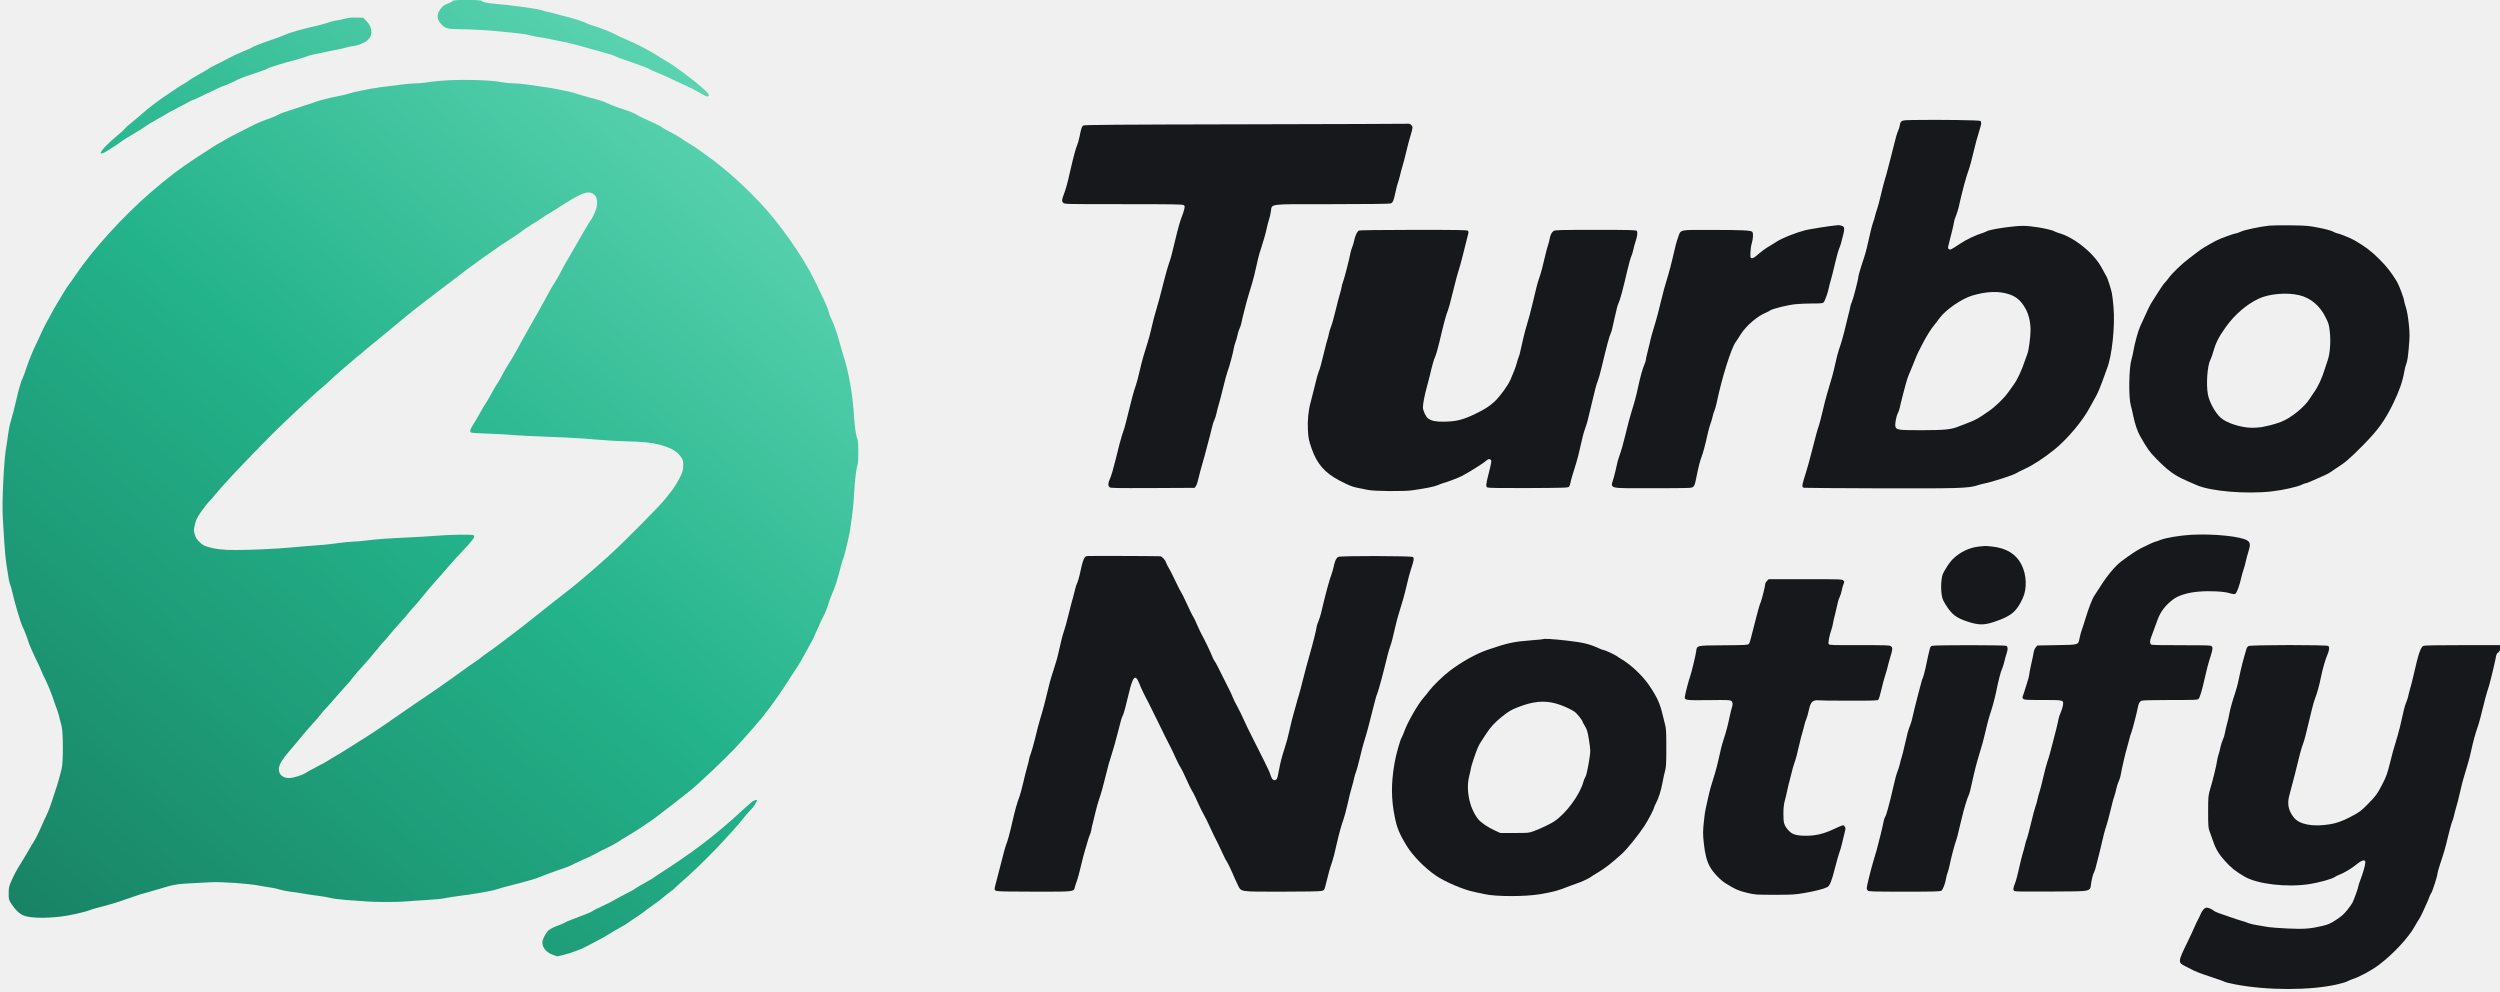
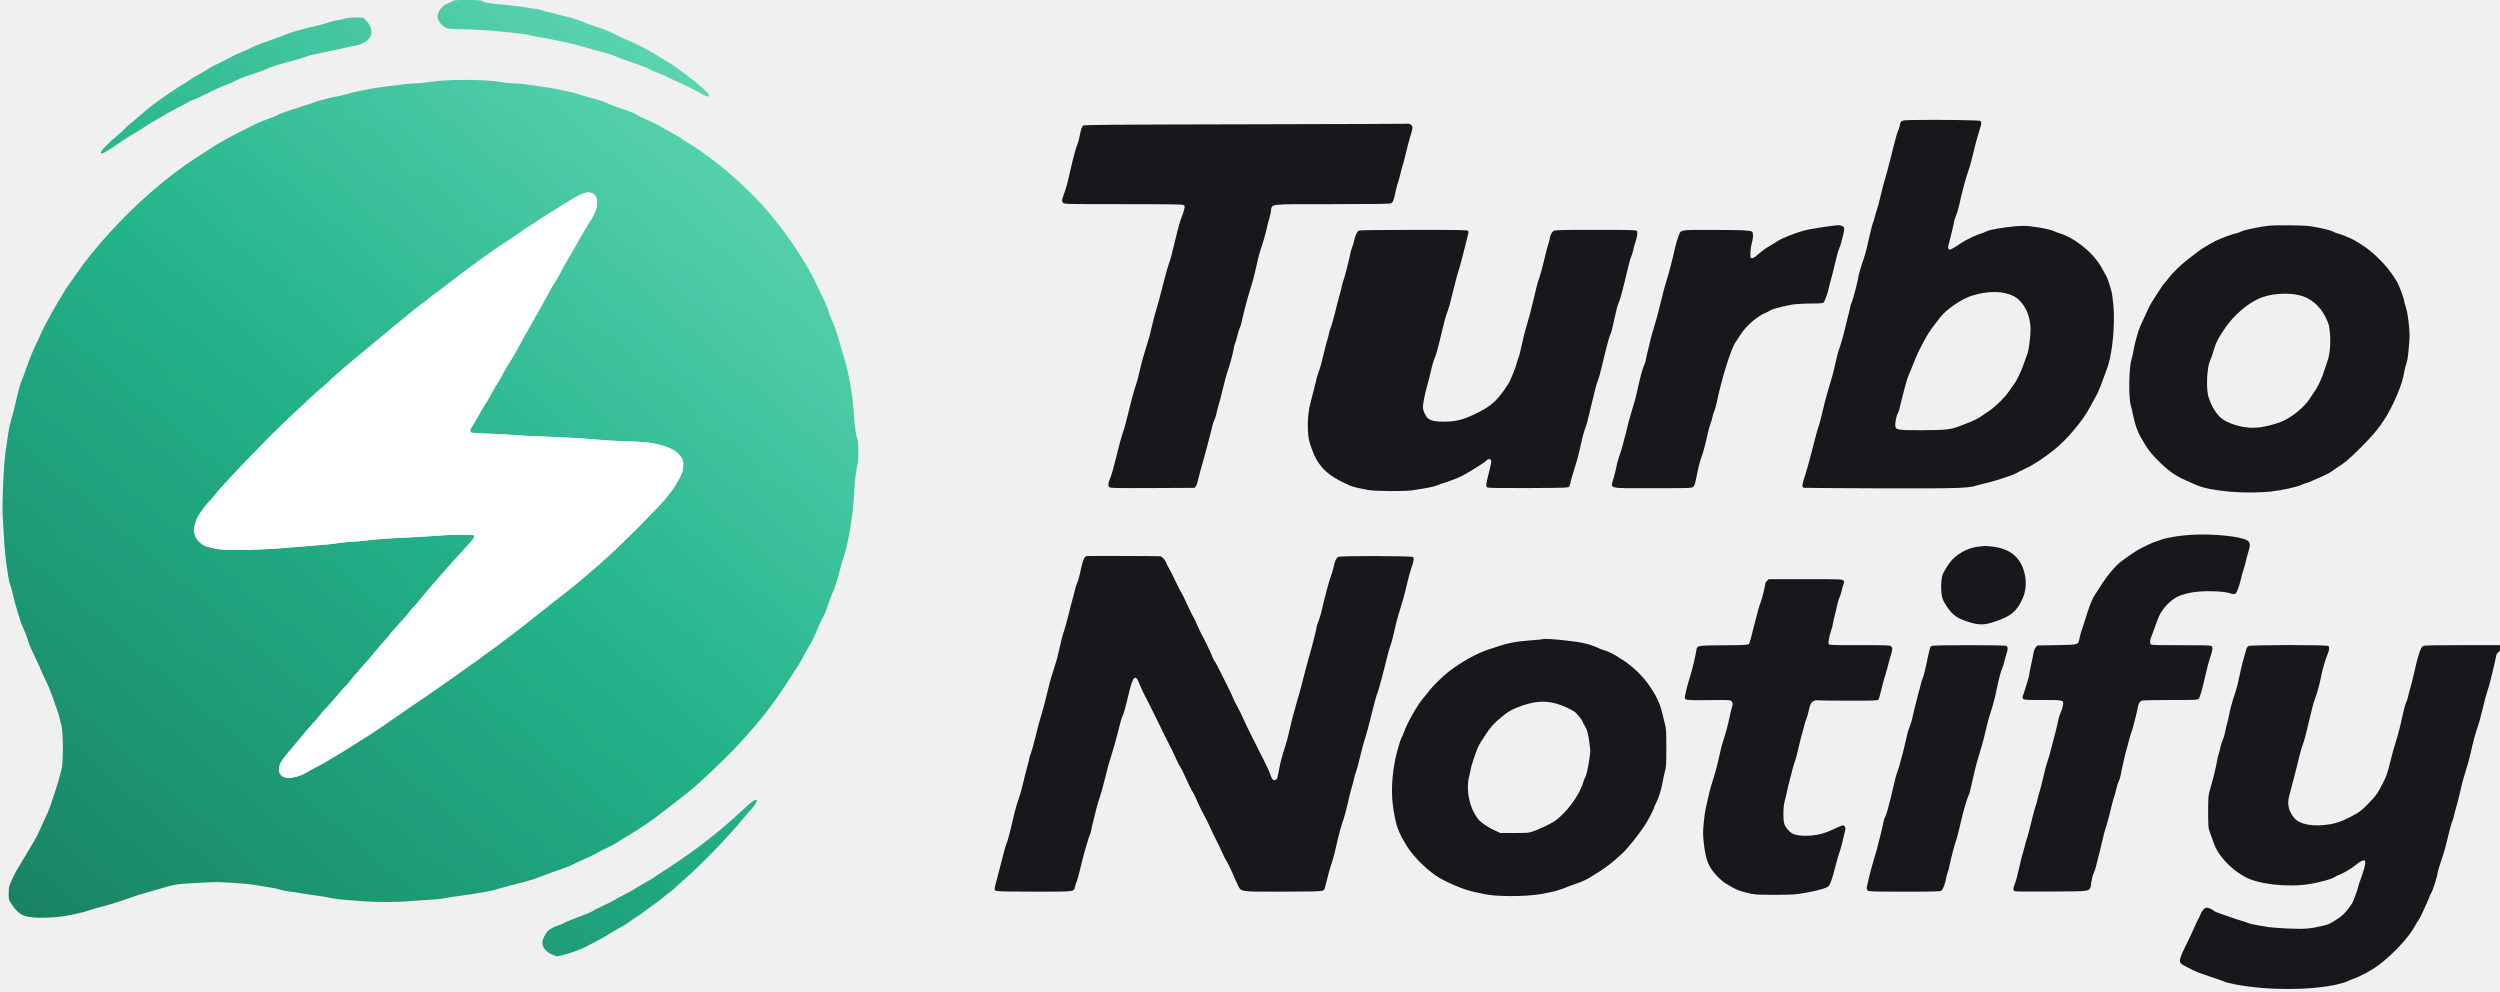
<svg xmlns="http://www.w3.org/2000/svg" viewBox="0 0 600 238" role="img" aria-label="Turbo Notify">
  <svg x="0" y="0" width="206" height="238" viewBox="0 0 1236 1428">
    <defs>
      <linearGradient id="ig" x1="12360" y1="14280" x2="0" y2="0" gradientUnits="userSpaceOnUse">
        <stop offset="0%" stop-color="#6edebe" />
        <stop offset="50%" stop-color="#23b38a" />
        <stop offset="100%" stop-color="#177d60" />
      </linearGradient>
    </defs>
    <g transform="translate(0,1428) scale(0.1,-0.1)" fill="url(#ig)" stroke="none">
      <path d="M6517 14266 c-3 -8 -34 -25 -68 -37 -49 -18 -69 -32 -100 -71 -64 -81 -64 -150 0 -221 58 -65 95 -76 246 -77 180 -1 454 -16 615 -34 74 -8 187 -20 250 -26 63 -6 144 -19 180 -30 36 -10 102 -24 147 -29 46 -6 109 -17 140 -25 32 -8 109 -24 172 -36 63 -11 142 -28 175 -39 34 -10 88 -25 121 -34 33 -9 101 -27 150 -42 50 -14 132 -37 182 -50 51 -13 106 -31 122 -40 39 -20 133 -55 315 -116 82 -28 160 -58 174 -67 25 -16 87 -44 187 -84 28 -11 100 -44 160 -73 61 -29 147 -69 192 -89 45 -19 115 -54 155 -77 149 -86 164 -92 175 -63 10 26 -124 146 -365 326 -119 89 -184 133 -222 153 -19 10 -66 39 -105 64 -126 84 -347 201 -495 261 -41 17 -88 38 -105 47 -103 58 -265 123 -394 159 -30 9 -63 22 -75 29 -29 19 -225 83 -311 101 -38 8 -97 23 -130 34 -33 10 -80 22 -105 26 -25 3 -67 15 -93 25 -55 22 -456 77 -677 94 -107 8 -176 23 -191 41 -17 21 -414 21 -422 0z" />
      <path d="M4962 14010 c-41 -11 -97 -22 -125 -26 -29 -4 -74 -15 -102 -26 -27 -10 -86 -27 -130 -38 -291 -68 -431 -108 -512 -145 -29 -14 -112 -44 -185 -69 -138 -46 -274 -100 -293 -116 -6 -5 -60 -29 -121 -53 -60 -24 -146 -65 -192 -90 -46 -25 -126 -67 -180 -92 -53 -25 -103 -52 -112 -60 -8 -7 -69 -43 -135 -80 -66 -37 -136 -79 -155 -94 -20 -16 -53 -38 -75 -49 -38 -20 -113 -69 -291 -191 -96 -66 -231 -170 -299 -231 -27 -25 -93 -80 -146 -123 -53 -42 -104 -88 -112 -101 -9 -13 -58 -57 -109 -99 -119 -96 -238 -220 -238 -248 0 -18 37 -8 86 24 143 91 209 134 239 158 19 14 84 55 145 90 62 35 137 83 168 105 32 23 109 70 172 105 63 34 122 68 130 75 8 6 83 47 165 90 83 42 164 86 180 96 17 10 36 18 44 18 8 0 94 40 190 88 97 49 223 106 281 127 58 21 116 47 130 56 30 20 138 64 235 95 147 48 218 74 230 84 14 12 164 60 295 96 188 50 259 71 291 87 19 8 139 36 268 61 128 25 257 53 285 61 28 9 82 20 120 25 81 12 177 59 211 105 55 71 41 169 -35 249 l-49 51 -98 2 c-72 2 -117 -2 -171 -17z" />
      <path d="M6315 13114 c-71 -7 -160 -18 -197 -24 -37 -5 -95 -10 -130 -10 -60 0 -244 -20 -503 -55 -150 -20 -404 -71 -470 -95 -27 -9 -81 -23 -120 -29 -95 -16 -340 -78 -368 -93 -12 -6 -49 -19 -82 -29 -33 -9 -85 -26 -115 -37 -30 -11 -109 -37 -175 -57 -66 -21 -131 -45 -145 -55 -14 -9 -52 -26 -85 -39 -33 -12 -94 -35 -135 -50 -41 -16 -100 -41 -131 -57 -31 -16 -133 -67 -225 -114 -93 -47 -183 -94 -199 -106 -17 -12 -46 -29 -65 -38 -30 -14 -132 -78 -347 -219 -226 -147 -411 -288 -648 -493 -398 -343 -838 -827 -1079 -1184 -35 -52 -78 -113 -95 -134 -18 -22 -54 -78 -82 -125 -28 -47 -68 -115 -91 -151 -37 -59 -59 -100 -175 -315 -20 -38 -47 -92 -59 -120 -11 -27 -50 -111 -86 -185 -36 -74 -89 -205 -118 -290 -28 -85 -57 -164 -64 -175 -16 -24 -62 -180 -86 -290 -29 -129 -61 -255 -86 -335 -13 -41 -30 -129 -39 -195 -8 -66 -20 -142 -25 -170 -33 -166 -64 -802 -50 -1015 5 -85 15 -243 21 -350 6 -107 21 -262 34 -345 13 -82 27 -170 31 -195 3 -25 13 -61 21 -80 8 -19 23 -71 32 -115 35 -155 117 -429 146 -490 26 -52 64 -150 94 -245 10 -30 52 -125 93 -210 42 -85 79 -166 83 -180 4 -14 34 -78 66 -142 31 -65 74 -168 95 -230 20 -62 45 -133 55 -158 19 -45 44 -131 76 -265 24 -103 25 -521 0 -620 -25 -101 -62 -232 -85 -295 -11 -30 -34 -102 -52 -160 -18 -58 -46 -134 -62 -170 -17 -36 -41 -87 -54 -115 -12 -27 -42 -93 -65 -145 -23 -52 -50 -106 -59 -120 -10 -14 -35 -56 -57 -95 -54 -94 -117 -199 -155 -260 -60 -97 -97 -165 -135 -252 -35 -81 -38 -96 -38 -178 0 -90 0 -91 44 -158 51 -78 107 -132 166 -158 89 -39 293 -46 540 -18 109 12 341 63 412 91 29 11 76 26 105 33 98 24 273 74 328 93 30 11 78 27 105 37 154 54 228 78 300 96 44 11 114 31 155 44 210 65 262 75 456 85 104 5 241 13 304 16 145 8 526 -19 675 -46 61 -12 144 -25 185 -31 41 -5 100 -18 130 -29 30 -10 98 -24 150 -30 52 -6 142 -19 200 -30 58 -10 150 -24 205 -30 55 -6 134 -20 176 -31 42 -10 145 -23 230 -29 85 -5 208 -15 274 -20 137 -12 479 -11 605 1 47 5 171 13 275 19 105 6 218 17 253 25 35 8 136 24 225 35 194 24 483 74 517 90 24 10 143 43 280 77 124 30 275 74 325 94 61 25 190 73 265 99 144 49 206 72 234 89 17 10 69 35 116 55 106 46 227 105 260 126 14 9 68 36 120 60 52 24 122 62 155 84 33 23 99 63 147 91 78 45 170 104 313 202 28 18 79 56 115 84 36 27 116 89 179 137 62 48 147 114 188 147 41 33 94 75 117 93 112 90 473 432 617 584 196 208 395 439 479 553 23 33 69 94 100 135 51 67 210 307 343 515 26 41 73 124 104 183 31 59 64 118 73 132 19 27 55 104 114 240 20 47 44 99 53 115 38 71 53 106 87 206 19 59 44 126 55 150 50 113 76 194 135 425 13 50 28 99 34 110 17 33 80 303 96 414 38 264 48 356 56 520 9 171 32 357 51 406 12 34 12 330 -1 354 -21 39 -42 171 -51 324 -18 323 -80 668 -163 916 -8 25 -32 106 -52 180 -37 136 -76 244 -120 334 -13 28 -24 56 -24 64 0 7 -12 44 -26 80 -24 62 -54 126 -193 412 -154 317 -501 811 -770 1095 -252 266 -506 493 -744 664 -34 25 -93 67 -132 96 -38 28 -104 70 -145 95 -41 24 -84 51 -95 60 -28 23 -129 82 -205 120 -36 18 -80 44 -97 57 -31 22 -111 62 -263 129 -36 15 -78 37 -95 49 -34 23 -117 57 -225 90 -76 24 -194 71 -246 98 -16 8 -101 34 -189 56 -88 23 -182 51 -210 61 -27 11 -88 27 -135 36 -47 8 -110 22 -141 29 -31 8 -123 24 -205 34 -82 11 -194 27 -249 36 -55 8 -138 15 -185 15 -47 0 -116 7 -155 15 -164 36 -662 46 -920 19z m2216 -1619 c66 -35 85 -117 53 -225 -15 -52 -64 -149 -90 -180 -7 -8 -38 -60 -70 -115 -31 -55 -72 -125 -90 -155 -18 -30 -58 -100 -89 -155 -31 -55 -72 -125 -90 -155 -19 -30 -53 -92 -75 -137 -22 -45 -60 -113 -85 -150 -25 -37 -71 -115 -101 -173 -47 -90 -177 -321 -277 -496 -31 -52 -105 -187 -194 -349 -31 -55 -72 -125 -93 -155 -21 -30 -63 -104 -95 -165 -32 -60 -65 -119 -75 -130 -10 -11 -48 -76 -85 -145 -37 -69 -76 -134 -85 -145 -9 -11 -44 -69 -77 -130 -33 -60 -79 -139 -102 -174 -43 -67 -49 -92 -28 -109 6 -5 111 -13 232 -16 121 -4 272 -12 335 -17 121 -11 318 -21 770 -38 151 -6 363 -20 470 -31 107 -10 294 -22 415 -25 272 -7 372 -17 499 -50 127 -34 223 -82 271 -137 60 -70 68 -92 63 -177 -5 -67 -11 -87 -58 -176 -28 -55 -70 -122 -91 -150 -22 -27 -65 -84 -97 -125 -76 -100 -592 -622 -815 -824 -231 -210 -503 -441 -636 -541 -63 -48 -222 -172 -322 -253 -245 -196 -335 -266 -464 -363 -82 -62 -177 -133 -210 -158 -33 -25 -89 -66 -125 -90 -36 -24 -76 -54 -90 -67 -14 -12 -61 -47 -105 -76 -44 -29 -114 -78 -155 -109 -41 -30 -85 -61 -96 -69 -12 -8 -50 -35 -84 -60 -105 -75 -280 -197 -360 -250 -41 -27 -111 -75 -155 -105 -44 -30 -108 -74 -142 -98 -34 -23 -92 -64 -130 -90 -203 -143 -446 -303 -536 -356 -23 -13 -91 -56 -152 -96 -60 -39 -141 -89 -180 -110 -38 -21 -83 -49 -100 -61 -16 -12 -93 -54 -170 -94 -77 -40 -152 -81 -167 -92 -43 -30 -179 -72 -233 -72 -139 0 -191 112 -111 241 20 33 62 89 94 125 54 62 93 109 233 278 34 41 89 104 123 140 34 36 81 90 103 120 22 30 53 66 68 80 15 14 92 100 171 192 79 92 148 170 154 173 6 4 28 30 50 59 21 30 69 87 107 129 102 112 231 262 294 341 31 39 66 80 79 91 12 11 45 49 73 85 28 36 94 112 147 170 53 58 113 128 135 155 21 28 60 73 86 100 25 28 66 75 90 106 52 66 170 205 254 297 33 37 93 105 132 152 39 47 139 157 223 245 145 154 174 195 152 217 -14 14 -337 11 -542 -7 -96 -8 -283 -19 -415 -25 -281 -12 -445 -24 -608 -45 -66 -8 -147 -15 -180 -15 -34 0 -123 -9 -197 -19 -74 -11 -173 -22 -220 -26 -167 -12 -337 -26 -490 -40 -206 -19 -565 -35 -772 -35 -188 0 -289 11 -398 43 -62 18 -84 30 -127 72 -41 40 -55 62 -68 109 -17 57 -17 63 1 140 15 66 29 97 82 176 35 52 87 120 116 150 29 30 74 82 101 115 142 179 795 856 1075 1115 74 69 187 174 250 234 63 60 156 143 205 184 50 41 101 87 115 102 34 38 348 308 529 455 82 66 193 158 248 205 55 47 153 128 218 180 65 52 148 120 184 151 36 30 145 114 241 187 96 72 222 168 280 213 381 294 686 512 955 684 52 34 105 70 117 81 13 12 73 52 133 89 61 37 119 75 130 85 11 9 54 36 95 60 41 25 107 65 145 90 334 215 427 255 506 215z" />
      <path d="M10840 2743 c-14 -10 -59 -49 -101 -87 -99 -93 -296 -268 -334 -297 -16 -13 -70 -57 -120 -99 -175 -146 -462 -352 -725 -520 -65 -41 -126 -82 -137 -91 -10 -9 -49 -33 -88 -54 -92 -50 -186 -106 -205 -122 -9 -7 -61 -35 -115 -62 -55 -28 -131 -69 -170 -92 -38 -23 -119 -63 -180 -91 -60 -27 -117 -55 -125 -63 -8 -7 -40 -23 -70 -35 -69 -28 -222 -87 -275 -107 -22 -8 -53 -23 -70 -33 -16 -9 -54 -25 -83 -35 -62 -20 -133 -58 -154 -82 -42 -50 -78 -125 -78 -164 0 -76 58 -144 154 -180 l59 -21 89 21 c112 28 255 80 334 123 34 18 107 57 163 86 56 29 134 73 174 99 39 26 106 65 147 86 41 21 98 56 125 77 28 21 82 58 120 82 39 25 89 60 112 79 23 19 84 63 135 99 50 36 110 81 132 101 23 20 67 54 98 77 31 23 59 46 63 52 3 5 50 48 103 94 285 247 673 648 893 921 33 40 79 93 103 117 36 36 86 113 86 133 0 11 -36 3 -60 -12z" />
+     </g>
+     <g transform="translate(0,1428) scale(0.1,-0.1)" fill="#ffffff" stroke="none">
+       <path d="M8531 11495 c66 -35 85 -117 53 -225 -15 -52 -64 -149 -90 -180 -7 -8 -38 -60 -70 -115 -31 -55 -72 -125 -90 -155 -18 -30 -58 -100 -89 -155 -31 -55 -72 -125 -90 -155 -19 -30 -53 -92 -75 -137 -22 -45 -60 -113 -85 -150 -25 -37 -71 -115 -101 -173 -47 -90 -177 -321 -277 -496 -31 -52 -105 -187 -194 -349 -31 -55 -72 -125 -93 -155 -21 -30 -63 -104 -95 -165 -32 -60 -65 -119 -75 -130 -10 -11 -48 -76 -85 -145 -37 -69 -76 -134 -85 -145 -9 -11 -44 -69 -77 -130 -33 -60 -79 -139 -102 -174 -43 -67 -49 -92 -28 -109 6 -5 111 -13 232 -16 121 -4 272 -12 335 -17 121 -11 318 -21 770 -38 151 -6 363 -20 470 -31 107 -10 294 -22 415 -25 272 -7 372 -17 499 -50 127 -34 223 -82 271 -137 60 -70 68 -92 63 -177 -5 -67 -11 -87 -58 -176 -28 -55 -70 -122 -91 -150 -22 -27 -65 -84 -97 -125 -76 -100 -592 -622 -815 -824 -231 -210 -503 -441 -636 -541 -63 -48 -222 -172 -322 -253 -245 -196 -335 -266 -464 -363 -82 -62 -177 -133 -210 -158 -33 -25 -89 -66 -125 -90 -36 -24 -76 -54 -90 -67 -14 -12 -61 -47 -105 -76 -44 -29 -114 -78 -155 -109 -41 -30 -85 -61 -96 -69 -12 -8 -50 -35 -84 -60 -105 -75 -280 -197 -360 -250 -41 -27 -111 -75 -155 -105 -44 -30 -108 -74 -142 -98 -34 -23 -92 -64 -130 -90 -203 -143 -446 -303 -536 -356 -23 -13 -91 -56 -152 -96 -60 -39 -141 -89 -180 -110 -38 -21 -83 -49 -100 -61 -16 -12 -93 -54 -170 -94 -77 -40 -152 -81 -167 -92 -43 -30 -179 -72 -233 -72 -139 0 -191 112 -111 241 20 33 62 89 94 125 54 62 93 109 233 278 34 41 89 104 123 140 34 36 81 90 103 120 22 30 53 66 68 80 15 14 92 100 171 192 79 92 148 170 154 173 6 4 28 30 50 59 21 30 69 87 107 129 102 112 231 262 294 341 31 39 66 80 79 91 12 11 45 49 73 85 28 36 94 112 147 170 53 58 113 128 135 155 21 28 60 73 86 100 25 28 66 75 90 106 52 66 170 205 254 297 33 37 93 105 132 152 39 47 139 157 223 245 145 154 174 195 152 217 -14 14 -337 11 -542 -7 -96 -8 -283 -19 -415 -25 -281 -12 -445 -24 -608 -45 -66 -8 -147 -15 -180 -15 -34 0 -123 -9 -197 -19 -74 -11 -173 -22 -220 -26 -167 -12 -337 -26 -490 -40 -206 -19 -565 -35 -772 -35 -188 0 -289 11 -398 43 -62 18 -84 30 -127 72 -41 40 -55 62 -68 109 -17 57 -17 63 1 140 15 66 29 97 82 176 35 52 87 120 116 150 29 30 74 82 101 115 142 179 795 856 1075 1115 74 69 187 174 250 234 63 60 156 143 205 184 50 41 101 87 115 102 34 38 348 308 529 455 82 66 193 158 248 205 55 47 153 128 218 180 65 52 148 120 184 151 36 30 145 114 241 187 96 72 222 168 280 213 381 294 686 512 955 684 52 34 105 70 117 81 13 12 73 52 133 89 61 37 119 75 130 85 11 9 54 36 95 60 41 25 107 65 145 90 334 215 427 255 506 215z" />
    </g>
  </svg>
  <svg x="238" y="0" width="362" height="238" viewBox="0 0 2172 1428">
    <g transform="translate(0,1428) scale(0.1,-0.1)" fill="#17181c" stroke="none">
      <path d="M13273 12552 c-183 -3 -183 -3 -198 -87 -4 -21 -15 -55 -25 -75 -10 -19 -32 -96 -50 -170 -18 -74 -43 -175 -57 -225 -13 -49 -32 -124 -43 -165 -10 -41 -27 -102 -38 -135 -11 -33 -36 -132 -57 -220 -20 -88 -45 -182 -56 -210 -10 -27 -23 -72 -29 -98 -6 -27 -17 -65 -26 -85 -9 -21 -26 -86 -40 -147 -38 -177 -71 -306 -93 -370 -39 -112 -81 -255 -81 -273 0 -32 -76 -326 -92 -357 -9 -17 -19 -49 -23 -70 -4 -22 -15 -71 -26 -110 -10 -38 -30 -117 -43 -175 -28 -121 -65 -251 -94 -330 -11 -30 -35 -120 -52 -200 -30 -137 -51 -214 -120 -440 -16 -52 -45 -167 -65 -255 -21 -88 -44 -178 -52 -200 -18 -47 -44 -142 -107 -390 -25 -99 -59 -223 -76 -275 -67 -213 -68 -223 -32 -234 10 -3 496 -6 1082 -8 1126 -3 1283 1 1408 41 34 11 78 23 99 27 95 16 429 123 469 151 18 11 74 40 125 63 109 49 272 155 420 274 189 152 414 420 516 616 28 52 67 123 87 158 20 34 59 124 86 200 26 75 57 160 68 187 75 182 121 622 96 901 -7 81 -18 170 -24 198 -13 62 -66 225 -79 240 -5 6 -27 46 -50 90 -71 138 -179 259 -334 374 -94 71 -209 131 -290 153 -23 6 -58 19 -78 30 -45 22 -189 53 -331 69 -85 10 -134 10 -235 1 -179 -17 -359 -49 -402 -70 -20 -10 -47 -22 -61 -26 -96 -28 -235 -94 -326 -155 -125 -85 -148 -95 -165 -74 -9 12 -9 26 4 72 25 88 77 308 77 326 0 9 11 43 25 75 13 32 31 89 40 127 54 244 104 428 153 564 11 30 34 118 52 195 29 127 65 259 105 386 19 58 19 83 2 98 -14 11 -607 19 -964 13z m1380 -2510 c103 -34 173 -96 234 -206 47 -83 73 -195 73 -310 0 -97 -27 -300 -46 -342 -9 -22 -24 -64 -34 -94 -46 -139 -109 -276 -160 -345 -20 -27 -57 -79 -82 -115 -61 -86 -185 -206 -281 -272 -188 -128 -168 -118 -445 -224 -104 -40 -194 -48 -522 -49 -332 0 -364 4 -376 52 -9 35 11 148 35 193 11 21 23 56 27 77 10 54 89 358 109 418 9 28 32 84 50 125 18 41 45 107 59 145 54 144 193 399 269 491 26 33 65 82 85 111 88 122 323 284 476 328 208 61 383 66 529 17z" />
      <path d="M3659 12490 c-1915 -4 -2329 -7 -2342 -18 -19 -16 -31 -51 -52 -162 -10 -47 -24 -98 -32 -114 -16 -30 -59 -189 -98 -361 -47 -208 -61 -260 -98 -360 -28 -76 -29 -93 -7 -115 20 -20 31 -20 868 -20 710 0 851 -2 867 -14 18 -13 18 -18 6 -67 -7 -30 -22 -74 -33 -99 -20 -47 -55 -169 -93 -330 -56 -234 -68 -279 -91 -340 -14 -36 -47 -153 -74 -260 -63 -248 -75 -294 -110 -410 -28 -93 -45 -158 -80 -311 -9 -41 -29 -113 -44 -160 -60 -190 -77 -251 -112 -399 -19 -85 -45 -180 -55 -210 -30 -80 -71 -236 -144 -535 -16 -68 -26 -100 -59 -195 -14 -41 -48 -170 -89 -340 -37 -148 -66 -248 -86 -290 -25 -54 -27 -93 -5 -115 14 -14 78 -15 621 -13 l605 3 18 23 c10 12 28 66 40 120 12 53 31 126 42 162 11 36 31 106 44 155 64 238 97 365 110 423 7 34 22 79 33 100 10 20 24 64 30 97 7 33 21 87 31 120 11 33 39 143 64 245 24 102 53 208 64 235 23 57 77 258 88 325 3 25 14 65 24 90 10 25 23 72 30 105 7 33 20 76 30 95 10 20 21 54 25 75 10 57 79 327 105 410 11 39 34 113 50 165 16 52 43 160 60 240 17 80 38 165 46 190 8 25 22 68 30 95 9 28 26 86 40 130 13 44 30 112 38 150 8 39 21 88 29 110 8 22 20 73 27 112 21 125 -71 113 881 113 493 0 828 4 843 10 34 13 44 35 72 167 13 63 29 124 35 134 5 11 18 57 29 102 10 45 27 109 38 142 11 33 34 123 52 200 18 77 45 181 61 230 16 50 29 103 29 117 0 29 -33 60 -60 56 -8 -2 -1062 -5 -2341 -8z" />
      <path d="M12145 11033 c-73 -6 -379 -54 -430 -68 -149 -40 -334 -114 -415 -167 -47 -30 -107 -68 -133 -82 -26 -15 -82 -57 -123 -92 -52 -47 -81 -64 -97 -62 -21 3 -22 7 -21 78 1 41 9 101 19 134 21 72 25 150 7 168 -21 21 -145 27 -583 27 -483 1 -443 10 -485 -109 -29 -84 -29 -85 -79 -300 -20 -85 -47 -189 -60 -230 -54 -175 -75 -254 -115 -420 -23 -96 -52 -209 -65 -250 -45 -146 -76 -256 -90 -325 -8 -38 -24 -103 -35 -144 -11 -41 -20 -84 -20 -95 0 -12 -10 -41 -21 -66 -24 -52 -59 -176 -93 -335 -24 -114 -54 -226 -88 -330 -23 -71 -61 -212 -93 -350 -30 -124 -60 -230 -91 -315 -13 -36 -28 -92 -34 -125 -6 -33 -25 -111 -42 -172 -47 -170 -109 -153 562 -153 534 0 559 1 581 19 19 15 28 41 45 128 30 152 52 240 75 300 23 58 61 203 90 338 11 50 28 113 39 140 11 28 25 75 31 105 6 30 18 68 26 84 8 16 23 68 33 115 73 354 209 788 274 876 12 17 44 64 70 107 77 125 247 271 371 318 15 6 39 19 54 29 37 26 255 80 370 91 53 5 162 10 242 10 126 0 148 2 161 18 18 21 65 153 73 207 4 22 17 74 30 115 12 41 39 147 59 235 21 88 46 183 58 210 11 28 24 64 28 80 60 221 61 236 9 254 -18 6 -37 10 -43 9 -6 -1 -29 -3 -51 -5z" />
      <path d="M18400 11031 c-132 -14 -359 -61 -413 -87 -29 -13 -58 -24 -64 -24 -30 0 -234 -75 -298 -109 -130 -70 -200 -112 -260 -159 -33 -25 -87 -67 -121 -92 -97 -72 -241 -210 -289 -276 -25 -34 -54 -69 -65 -79 -12 -10 -50 -66 -87 -124 -36 -58 -78 -124 -93 -146 -28 -42 -69 -127 -169 -349 -32 -71 -82 -250 -101 -366 -6 -36 -17 -85 -25 -110 -39 -123 -46 -548 -11 -670 9 -30 25 -98 35 -150 24 -115 60 -222 97 -287 108 -189 133 -224 228 -322 173 -178 268 -247 440 -322 50 -22 116 -51 146 -64 203 -90 716 -133 1085 -91 152 17 373 66 430 96 21 11 46 20 53 20 8 0 42 12 76 27 186 80 263 116 278 130 10 8 51 36 92 62 118 73 199 142 379 325 217 219 320 360 439 606 86 176 136 319 159 455 6 39 20 93 31 120 14 35 24 105 35 234 14 167 14 198 -1 340 -10 100 -25 184 -41 234 -14 43 -25 84 -25 92 0 31 -74 230 -104 279 -83 136 -149 221 -258 328 -110 111 -201 179 -358 270 -50 29 -222 98 -243 98 -8 0 -34 11 -59 24 -27 15 -108 37 -204 56 -147 29 -177 32 -399 35 -132 2 -274 0 -315 -4z m430 -1002 c161 -38 295 -150 377 -315 47 -93 51 -109 63 -217 15 -138 1 -318 -32 -407 -11 -30 -28 -82 -38 -115 -42 -139 -100 -265 -159 -345 -10 -14 -39 -57 -64 -96 -76 -119 -264 -270 -407 -328 -47 -18 -121 -41 -165 -51 -44 -9 -98 -21 -120 -26 -22 -4 -81 -8 -132 -9 -159 0 -373 68 -459 148 -78 73 -158 220 -180 330 -27 143 -9 415 35 500 11 21 26 62 34 92 42 150 81 229 188 380 126 177 299 327 474 409 150 71 408 93 585 50z" />
      <path d="M5287 10959 c-25 -14 -53 -74 -67 -143 -7 -33 -20 -78 -30 -100 -9 -23 -20 -59 -24 -81 -14 -79 -86 -361 -106 -413 -11 -29 -20 -61 -20 -71 0 -11 -11 -55 -24 -98 -13 -43 -43 -157 -66 -253 -23 -96 -52 -200 -65 -230 -13 -30 -26 -75 -30 -100 -4 -25 -14 -63 -22 -85 -7 -22 -25 -87 -38 -145 -43 -181 -71 -284 -87 -315 -8 -16 -32 -102 -52 -190 -21 -88 -49 -198 -62 -245 -33 -113 -48 -270 -40 -405 7 -122 12 -143 54 -265 76 -219 188 -348 397 -458 136 -71 186 -91 261 -106 43 -8 112 -22 153 -31 89 -19 521 -23 641 -5 194 28 318 53 364 74 28 13 65 26 81 30 46 11 214 75 265 101 88 45 316 187 345 216 34 32 56 36 75 14 10 -12 4 -46 -29 -177 -47 -186 -48 -203 -21 -218 13 -7 203 -10 591 -8 550 3 571 4 585 22 7 11 16 36 19 55 5 33 24 97 86 296 12 39 32 115 44 170 40 177 55 239 71 285 42 120 45 132 104 385 47 204 70 288 90 335 10 25 35 110 53 190 75 314 112 451 131 489 8 15 17 45 21 66 4 22 20 92 35 155 16 63 32 131 35 150 4 19 14 47 21 62 22 42 66 208 130 483 21 88 45 176 55 195 9 19 22 61 29 94 6 32 20 83 30 112 27 77 35 141 20 159 -11 13 -91 15 -594 15 -511 0 -584 -2 -604 -16 -29 -20 -48 -58 -57 -114 -4 -25 -14 -63 -22 -85 -8 -22 -25 -85 -38 -140 -37 -163 -65 -266 -89 -335 -25 -70 -43 -138 -86 -325 -31 -133 -69 -278 -98 -370 -21 -66 -63 -238 -87 -353 -8 -40 -19 -81 -25 -91 -5 -10 -18 -49 -28 -87 -19 -68 -39 -120 -90 -239 -38 -87 -149 -240 -230 -317 -71 -67 -146 -115 -282 -180 -176 -84 -274 -109 -449 -110 -113 -2 -178 11 -225 45 -34 24 -76 114 -76 163 0 49 28 192 56 289 12 44 32 118 43 165 34 148 59 237 79 277 10 21 36 110 57 198 67 286 100 408 125 465 10 25 38 124 60 220 23 96 53 213 66 260 14 47 36 121 49 165 13 44 40 148 60 230 20 83 43 174 51 203 12 42 13 56 3 68 -10 12 -124 14 -783 14 -507 -1 -777 -4 -789 -11z" />
      <path d="M17273 6579 c-168 -10 -371 -44 -445 -75 -32 -13 -63 -24 -69 -24 -12 0 -124 -51 -214 -97 -27 -14 -79 -46 -115 -70 -63 -43 -83 -57 -165 -118 -84 -63 -204 -206 -300 -360 -31 -49 -70 -108 -85 -131 -31 -44 -81 -173 -130 -334 -17 -58 -41 -130 -52 -160 -11 -30 -25 -83 -32 -118 -21 -101 -4 -96 -327 -102 l-281 -5 -23 -27 c-13 -15 -26 -46 -30 -70 -3 -24 -19 -102 -36 -174 -16 -73 -29 -141 -29 -153 0 -12 -13 -63 -30 -114 -16 -51 -36 -112 -43 -137 -8 -25 -17 -52 -21 -61 -4 -10 -1 -23 9 -33 14 -14 50 -16 279 -16 305 0 303 1 293 -75 -4 -27 -18 -73 -32 -102 -13 -30 -27 -70 -31 -91 -7 -45 -57 -250 -86 -352 -11 -41 -29 -106 -38 -145 -10 -38 -27 -95 -38 -125 -11 -30 -37 -127 -57 -215 -20 -88 -45 -185 -55 -215 -11 -30 -24 -80 -30 -110 -5 -30 -19 -77 -30 -105 -10 -27 -39 -136 -64 -241 -25 -104 -52 -207 -61 -227 -8 -20 -20 -60 -26 -89 -6 -29 -19 -78 -29 -108 -10 -30 -35 -129 -55 -220 -20 -91 -45 -187 -57 -215 -29 -71 -32 -99 -14 -114 12 -10 122 -12 535 -9 612 4 553 -10 576 137 9 51 24 110 36 132 11 22 24 59 28 82 5 23 20 83 34 132 13 50 39 153 56 230 17 77 39 160 47 185 23 63 70 239 94 345 11 50 27 107 36 129 8 21 21 69 29 107 8 38 23 86 34 107 11 21 22 56 26 77 16 94 69 327 96 415 15 52 31 111 35 130 3 19 14 55 25 80 17 44 80 287 94 363 9 56 24 83 52 96 16 7 150 11 417 11 362 0 394 1 407 18 18 20 52 136 84 282 34 151 53 223 86 325 35 107 37 140 9 155 -14 7 -155 10 -435 9 -315 -1 -419 2 -430 11 -19 15 -18 54 0 100 7 19 29 78 48 130 19 52 42 113 50 136 41 110 114 204 226 287 75 55 209 95 366 108 157 13 361 3 442 -23 46 -14 68 -16 82 -8 21 11 60 117 86 235 9 39 24 93 34 120 10 28 24 77 30 110 7 33 24 95 37 137 32 98 29 135 -13 164 -90 60 -492 101 -810 83z" />
      <path d="M14220 6410 c-140 -14 -274 -78 -381 -182 -24 -24 -69 -83 -98 -133 -50 -82 -55 -96 -64 -177 -6 -58 -6 -118 0 -175 9 -77 16 -97 53 -158 95 -155 154 -201 334 -260 151 -48 227 -48 372 0 245 82 325 148 413 344 63 139 54 339 -22 485 -78 150 -218 235 -424 256 -48 5 -92 9 -98 8 -5 0 -44 -4 -85 -8z" />
      <path d="M1372 6273 c-41 -8 -58 -50 -107 -278 -10 -44 -26 -96 -35 -115 -10 -19 -21 -51 -24 -70 -4 -19 -18 -73 -31 -120 -14 -47 -45 -166 -69 -265 -25 -99 -54 -205 -65 -235 -21 -59 -37 -122 -76 -296 -13 -61 -30 -124 -36 -140 -6 -16 -19 -58 -29 -94 -10 -36 -27 -90 -38 -120 -11 -30 -34 -118 -52 -195 -33 -144 -72 -291 -115 -430 -14 -44 -43 -156 -65 -250 -23 -93 -52 -198 -65 -233 -14 -34 -25 -70 -25 -81 0 -10 -13 -63 -29 -117 -15 -54 -43 -162 -60 -239 -18 -77 -41 -162 -52 -190 -28 -68 -66 -204 -100 -355 -33 -150 -75 -304 -91 -333 -6 -12 -33 -109 -60 -217 -27 -107 -61 -238 -75 -290 -40 -151 -40 -146 -2 -159 22 -8 191 -11 553 -11 585 0 557 -4 576 73 6 23 19 62 29 87 10 25 35 117 55 205 21 88 46 187 57 220 11 33 28 92 39 132 10 39 25 84 33 100 8 15 18 48 22 73 3 25 15 79 27 120 11 41 28 111 38 155 10 44 28 107 39 140 39 116 69 222 106 375 36 147 43 173 78 280 24 73 65 218 92 325 51 200 56 219 72 249 16 31 42 126 88 321 59 250 95 284 150 144 25 -66 89 -198 129 -269 8 -14 71 -142 141 -285 69 -143 135 -276 146 -295 22 -38 80 -158 125 -259 16 -36 40 -81 53 -100 13 -20 44 -81 68 -136 46 -104 81 -176 117 -235 11 -19 41 -82 66 -140 26 -58 65 -136 87 -175 22 -38 59 -113 82 -165 23 -52 48 -106 56 -120 19 -33 109 -219 143 -295 14 -33 36 -74 48 -91 12 -17 45 -84 74 -150 28 -65 65 -148 83 -184 53 -106 12 -100 638 -100 328 0 549 4 572 11 31 8 38 16 46 47 67 261 62 246 105 375 16 47 38 133 71 282 29 128 61 242 91 325 13 36 40 137 60 225 19 88 46 196 60 240 13 44 29 105 35 135 6 30 17 66 24 80 7 14 32 104 55 200 23 96 50 202 61 235 32 95 78 267 138 511 21 88 46 174 55 191 14 27 89 307 146 543 10 41 27 100 38 130 20 55 35 110 77 295 12 55 33 132 45 170 62 198 83 273 116 415 19 85 48 193 64 240 40 118 45 153 26 169 -21 17 -1043 19 -1075 2 -29 -16 -49 -58 -66 -141 -8 -39 -24 -92 -34 -118 -25 -59 -93 -314 -147 -547 -7 -33 -25 -87 -38 -120 -14 -33 -26 -68 -26 -78 0 -27 -57 -255 -107 -427 -25 -85 -65 -236 -90 -335 -24 -99 -53 -207 -64 -240 -11 -33 -26 -85 -33 -115 -8 -30 -25 -93 -39 -140 -14 -47 -39 -148 -56 -225 -30 -131 -38 -161 -74 -275 -40 -123 -58 -194 -77 -295 -27 -141 -28 -143 -52 -156 -26 -14 -53 9 -69 60 -6 20 -19 54 -29 76 -34 73 -110 229 -130 265 -11 19 -50 98 -88 175 -38 77 -76 154 -85 170 -9 17 -35 72 -57 122 -22 51 -63 134 -90 184 -28 50 -60 114 -70 142 -11 29 -35 81 -54 117 -19 36 -55 108 -80 160 -65 135 -117 232 -132 250 -7 9 -20 35 -29 59 -15 45 -122 266 -149 311 -9 14 -36 72 -62 130 -25 58 -49 110 -54 115 -13 17 -86 165 -125 255 -21 47 -44 92 -51 101 -8 9 -48 87 -89 174 -41 87 -85 174 -99 194 -13 20 -29 53 -36 73 -11 36 -60 88 -83 88 -115 4 -1038 6 -1055 3z" />
      <path d="M11165 5915 c-14 -13 -25 -32 -25 -41 0 -30 -52 -237 -66 -266 -13 -25 -49 -152 -81 -283 -60 -242 -76 -302 -90 -317 -14 -16 -50 -18 -363 -20 -397 -3 -384 -1 -395 -87 -10 -69 -65 -298 -87 -361 -20 -54 -65 -227 -75 -286 -10 -59 -4 -59 342 -56 281 4 313 2 328 -13 19 -19 22 -51 7 -91 -6 -14 -21 -79 -35 -143 -24 -117 -51 -217 -87 -326 -21 -63 -41 -141 -78 -310 -21 -95 -61 -234 -101 -356 -10 -31 -30 -109 -44 -175 -13 -65 -29 -135 -34 -154 -6 -19 -18 -103 -26 -188 -14 -139 -14 -168 0 -305 17 -159 44 -263 92 -345 46 -81 148 -187 225 -234 141 -87 183 -105 303 -134 118 -28 125 -29 400 -29 262 0 290 2 440 28 148 26 253 53 315 81 38 17 65 84 115 281 25 99 54 200 64 225 10 25 26 79 35 120 9 41 25 108 36 149 18 68 19 77 4 98 -18 29 -19 28 -161 -38 -144 -67 -259 -94 -398 -94 -138 1 -199 19 -250 77 -63 69 -75 107 -74 238 0 81 6 135 19 185 11 39 29 115 40 170 12 54 23 102 26 106 2 5 15 54 28 111 13 57 33 128 44 158 22 59 40 128 76 285 12 55 30 123 39 150 8 28 21 75 28 105 6 30 20 75 31 99 10 23 25 74 32 112 21 99 41 136 82 149 18 6 38 9 43 6 4 -3 201 -6 436 -6 355 -1 431 2 442 13 8 8 28 72 44 143 16 71 42 170 59 219 16 50 32 106 35 125 4 19 20 78 36 130 35 113 36 134 7 155 -20 14 -76 15 -453 15 -382 -1 -430 0 -441 14 -12 17 8 122 39 211 8 22 18 60 21 85 4 25 20 95 36 155 15 61 31 128 35 150 4 21 15 55 25 75 10 19 23 61 30 93 6 33 18 75 26 94 14 32 14 37 -2 54 -16 18 -40 19 -546 19 l-529 0 -24 -25z" />
      <path d="M7939 5076 c-2 -2 -71 -9 -154 -15 -271 -21 -347 -37 -646 -139 -164 -56 -380 -177 -549 -307 -92 -71 -235 -210 -286 -278 -23 -31 -61 -78 -85 -105 -82 -93 -234 -358 -280 -491 -11 -30 -25 -64 -32 -75 -25 -40 -85 -252 -106 -376 -50 -291 -49 -517 4 -777 31 -155 67 -242 168 -408 89 -145 257 -318 418 -430 130 -91 411 -211 564 -240 44 -9 107 -22 140 -30 162 -38 589 -38 805 -1 207 37 258 51 425 118 28 11 75 28 105 38 61 19 174 72 199 93 9 7 50 33 91 57 106 62 208 141 355 275 76 69 237 268 327 405 51 78 138 245 138 266 0 5 12 31 26 58 39 74 72 178 94 296 10 58 27 134 37 170 15 55 18 105 18 335 0 231 -3 279 -19 335 -10 36 -26 101 -36 145 -35 153 -83 257 -195 420 -95 137 -253 287 -389 369 -28 17 -65 40 -81 52 -37 25 -167 84 -186 84 -8 0 -39 12 -69 26 -130 60 -226 83 -453 109 -202 23 -337 31 -348 21z m188 -927 c84 -23 202 -75 263 -115 36 -24 120 -129 120 -149 0 -4 15 -32 34 -63 28 -47 38 -79 55 -183 12 -70 21 -147 21 -170 -1 -82 -48 -338 -68 -372 -11 -17 -25 -51 -31 -74 -50 -188 -252 -461 -422 -572 -62 -40 -177 -95 -289 -138 -74 -27 -79 -28 -280 -28 l-206 0 -74 34 c-101 45 -204 115 -244 165 -127 159 -182 429 -127 630 11 44 21 88 21 97 0 23 72 239 101 304 12 28 34 68 49 90 15 22 47 72 72 110 58 90 122 161 213 234 104 85 139 106 240 146 219 86 377 102 552 54z" />
      <path d="M13544 4980 c-33 -13 -25 14 -99 -331 -13 -58 -30 -119 -38 -135 -8 -16 -18 -45 -21 -64 -4 -19 -20 -80 -36 -135 -15 -55 -42 -161 -60 -235 -17 -74 -35 -151 -40 -170 -4 -19 -17 -57 -28 -85 -22 -54 -40 -119 -78 -290 -13 -60 -30 -130 -39 -155 -8 -25 -21 -72 -28 -105 -8 -33 -24 -82 -35 -110 -12 -27 -35 -113 -52 -190 -18 -77 -38 -165 -46 -195 -8 -30 -25 -96 -38 -146 -13 -50 -30 -102 -39 -115 -9 -13 -19 -42 -22 -64 -10 -58 -73 -316 -101 -415 -14 -47 -38 -128 -53 -180 -34 -113 -91 -348 -91 -372 0 -9 7 -24 16 -32 14 -14 75 -16 527 -16 439 0 516 2 534 15 22 16 57 108 68 184 4 24 14 59 21 77 8 19 21 67 29 107 21 102 62 262 86 332 21 60 29 93 88 342 31 133 81 296 101 334 11 19 19 54 74 299 14 63 37 151 50 195 66 215 87 292 121 440 20 88 47 189 60 225 28 80 70 231 89 325 31 156 68 301 86 334 9 20 25 68 33 106 9 39 23 90 32 114 21 60 19 98 -4 111 -24 12 -1036 13 -1067 0z" />
      <path d="M18100 4977 c-15 -7 -28 -26 -33 -47 -5 -19 -19 -71 -33 -115 -22 -72 -72 -285 -89 -375 -3 -19 -19 -75 -35 -125 -48 -145 -78 -256 -90 -325 -6 -36 -19 -94 -30 -130 -10 -36 -24 -94 -30 -129 -6 -36 -20 -82 -31 -103 -10 -21 -26 -68 -34 -105 -7 -38 -20 -86 -28 -108 -8 -22 -17 -62 -21 -90 -9 -67 -60 -277 -98 -402 -30 -101 -30 -106 -31 -330 0 -192 3 -235 17 -273 10 -25 28 -76 41 -115 46 -142 88 -215 184 -322 87 -98 157 -154 284 -227 188 -108 610 -157 932 -107 145 23 326 73 367 103 15 10 42 24 60 30 51 17 172 87 225 130 74 59 106 78 131 78 18 0 22 -5 22 -32 0 -36 -28 -136 -71 -250 -16 -42 -29 -83 -29 -91 0 -18 -64 -197 -85 -237 -8 -15 -42 -63 -75 -105 -49 -60 -82 -90 -160 -141 -87 -56 -112 -67 -205 -89 -171 -40 -259 -46 -502 -35 -120 6 -240 15 -268 20 -27 6 -94 17 -147 25 -53 8 -114 22 -135 30 -21 9 -67 25 -103 35 -36 10 -112 35 -170 56 -58 20 -129 45 -159 55 -30 11 -62 25 -70 33 -26 23 -79 46 -104 46 -30 0 -69 -43 -91 -100 -10 -25 -26 -58 -36 -75 -10 -16 -32 -64 -50 -105 -17 -41 -60 -133 -95 -205 -146 -298 -146 -304 -36 -359 36 -18 90 -45 118 -60 29 -15 101 -43 160 -63 231 -77 271 -91 292 -103 12 -6 79 -22 147 -35 463 -89 1086 -89 1475 1 63 15 128 34 144 44 17 10 48 23 70 30 105 34 272 124 379 204 206 155 429 394 518 556 23 41 51 89 63 105 12 17 38 68 59 115 21 47 48 108 61 135 12 28 26 61 30 75 4 14 15 36 25 50 19 28 90 251 90 282 0 11 14 61 30 111 17 51 40 121 51 157 12 36 30 99 40 140 43 183 82 327 94 350 7 14 18 50 24 80 6 30 20 82 30 115 11 33 36 132 56 220 20 88 43 180 52 205 8 25 24 77 34 115 11 39 26 90 34 115 8 25 26 97 40 160 27 127 63 256 93 340 11 30 27 87 37 125 67 273 88 349 127 470 18 57 88 348 102 428 4 24 16 43 31 53 20 13 25 25 25 60 l0 44 -540 0 c-376 0 -546 -3 -564 -11 -39 -18 -73 -120 -140 -419 -14 -63 -37 -153 -51 -200 -13 -47 -27 -100 -30 -119 -4 -18 -16 -52 -26 -76 -10 -23 -25 -71 -33 -106 -48 -218 -69 -303 -92 -379 -61 -201 -76 -253 -113 -406 -33 -133 -51 -181 -101 -278 -73 -144 -96 -175 -212 -294 -98 -101 -126 -121 -264 -192 -102 -53 -190 -84 -279 -99 -249 -41 -443 -5 -524 97 -78 99 -98 196 -65 317 36 134 62 234 79 300 64 267 96 386 114 430 11 28 27 79 36 115 48 195 80 325 100 410 12 52 32 118 43 145 27 67 61 190 83 300 22 115 66 265 96 333 25 58 29 102 11 120 -18 18 -1113 17 -1148 -1z" />
    </g>
  </svg>
</svg>
